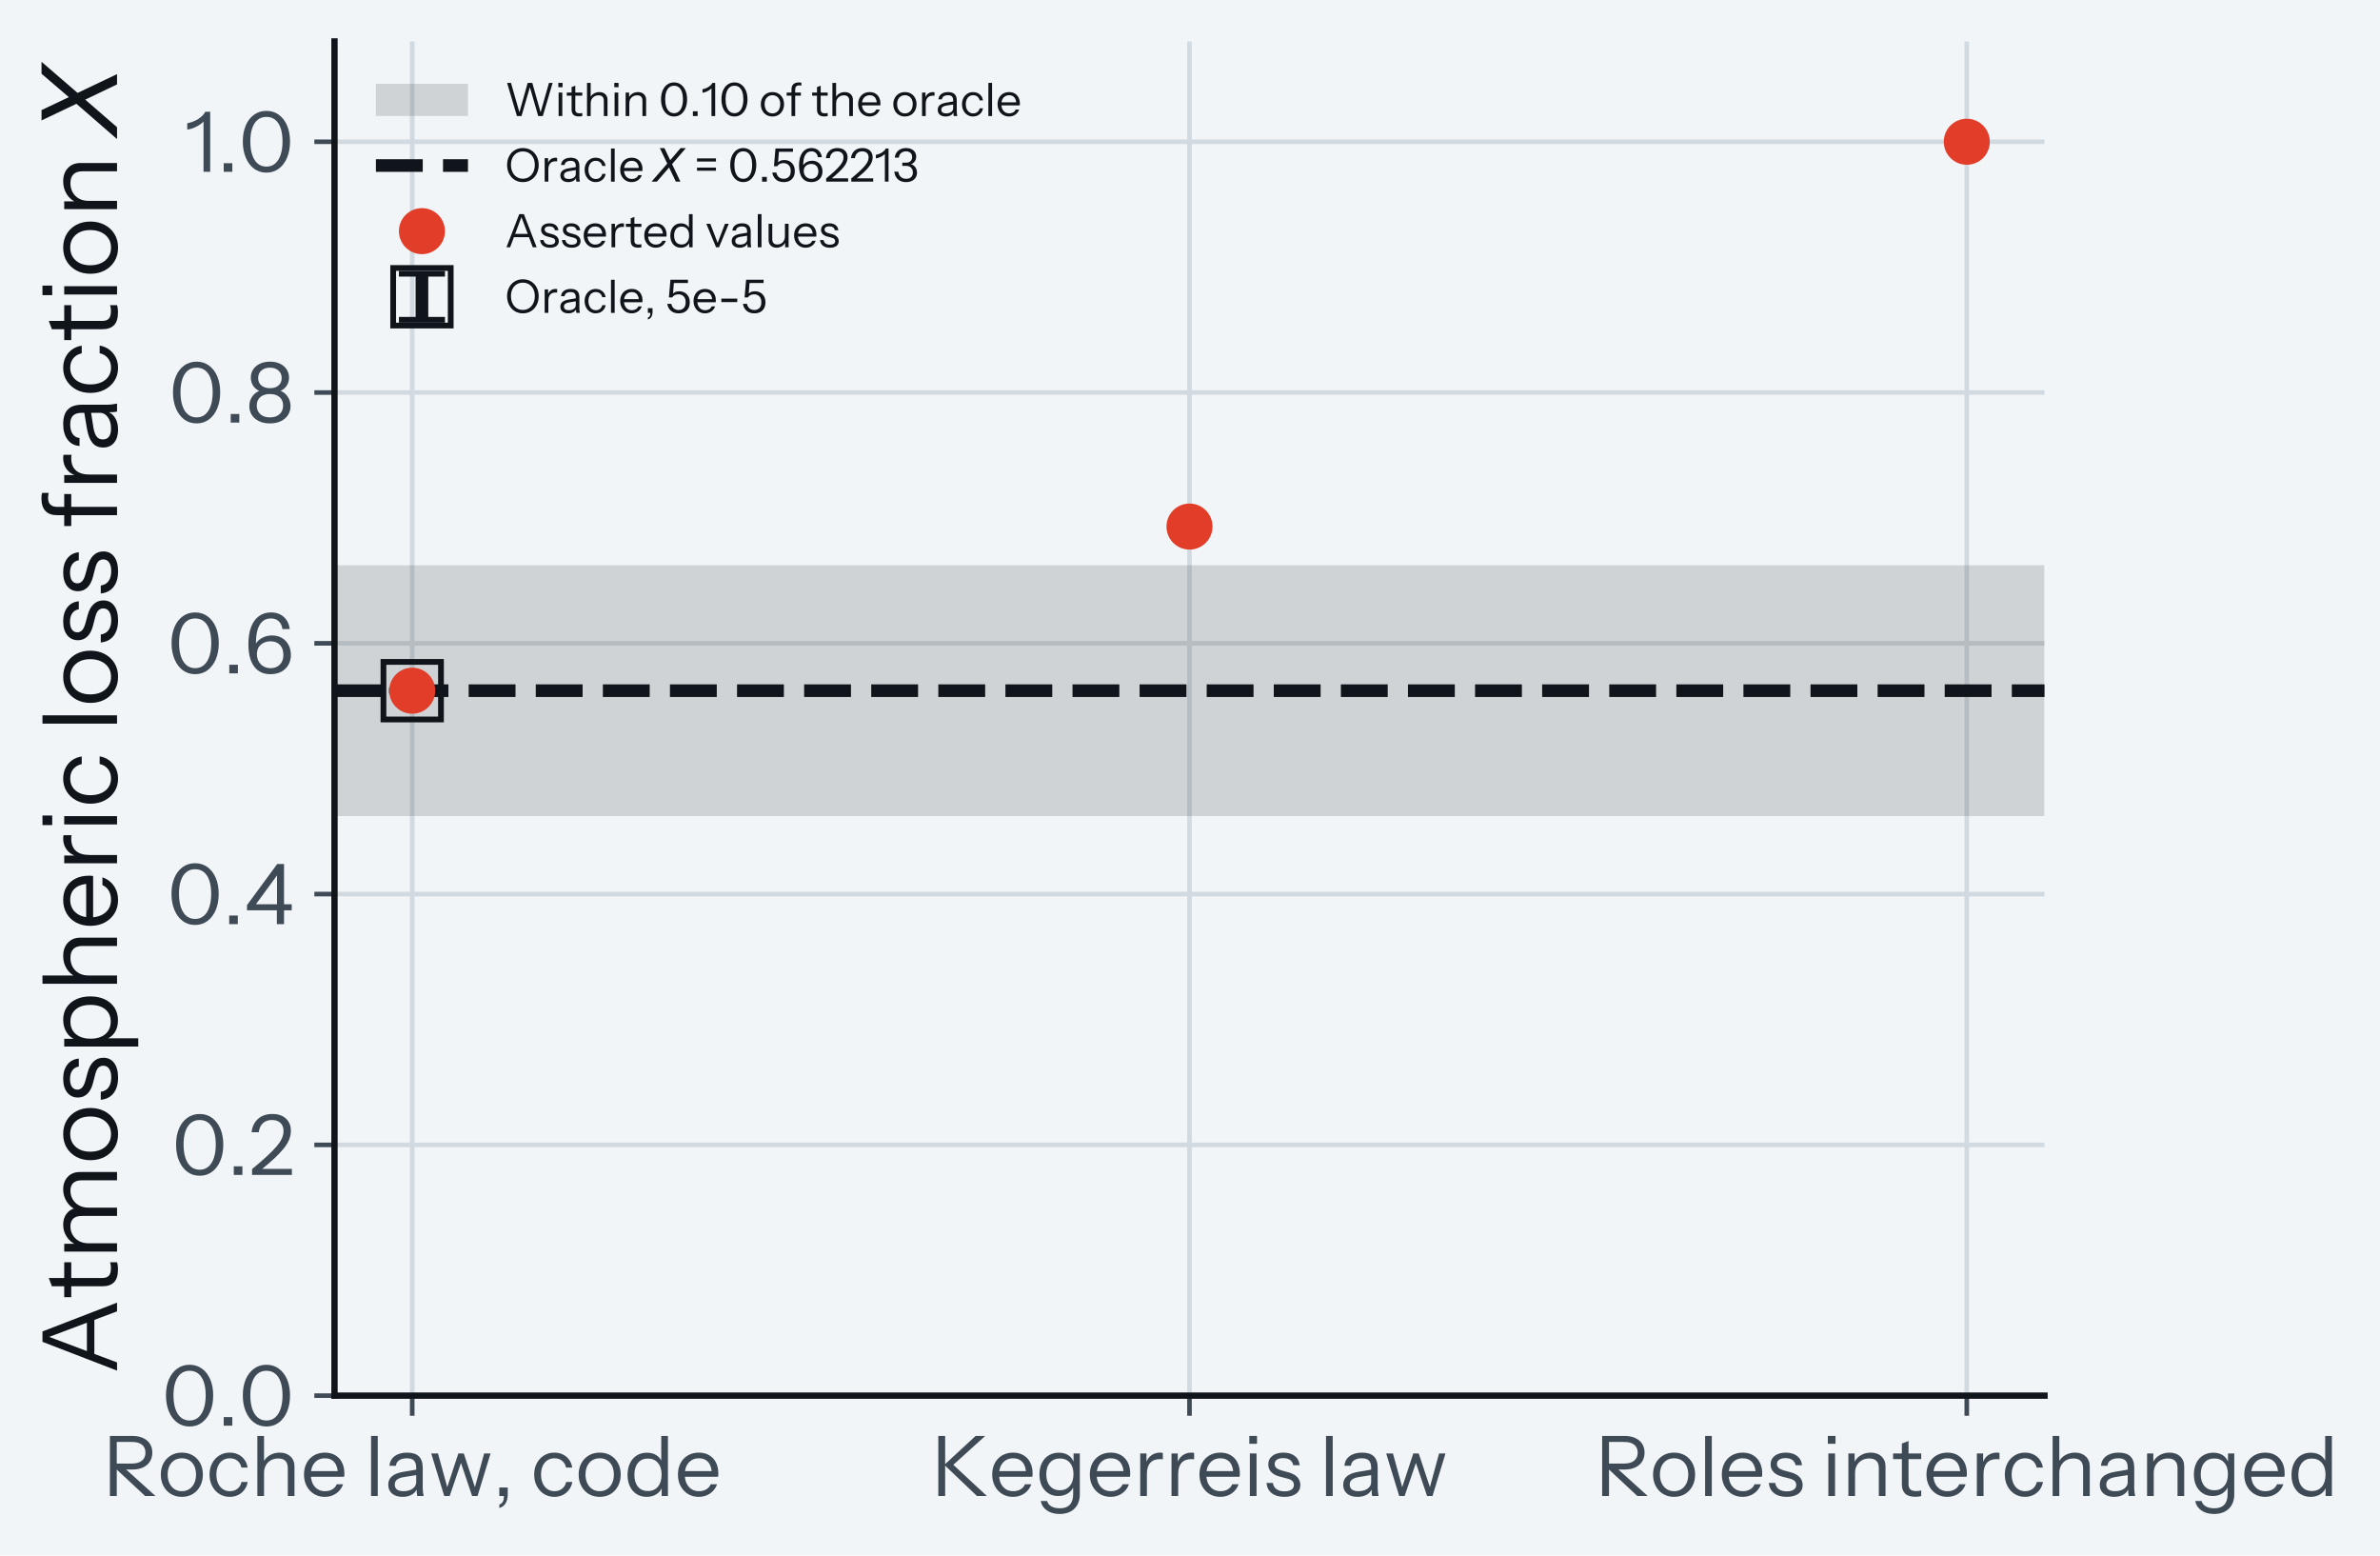
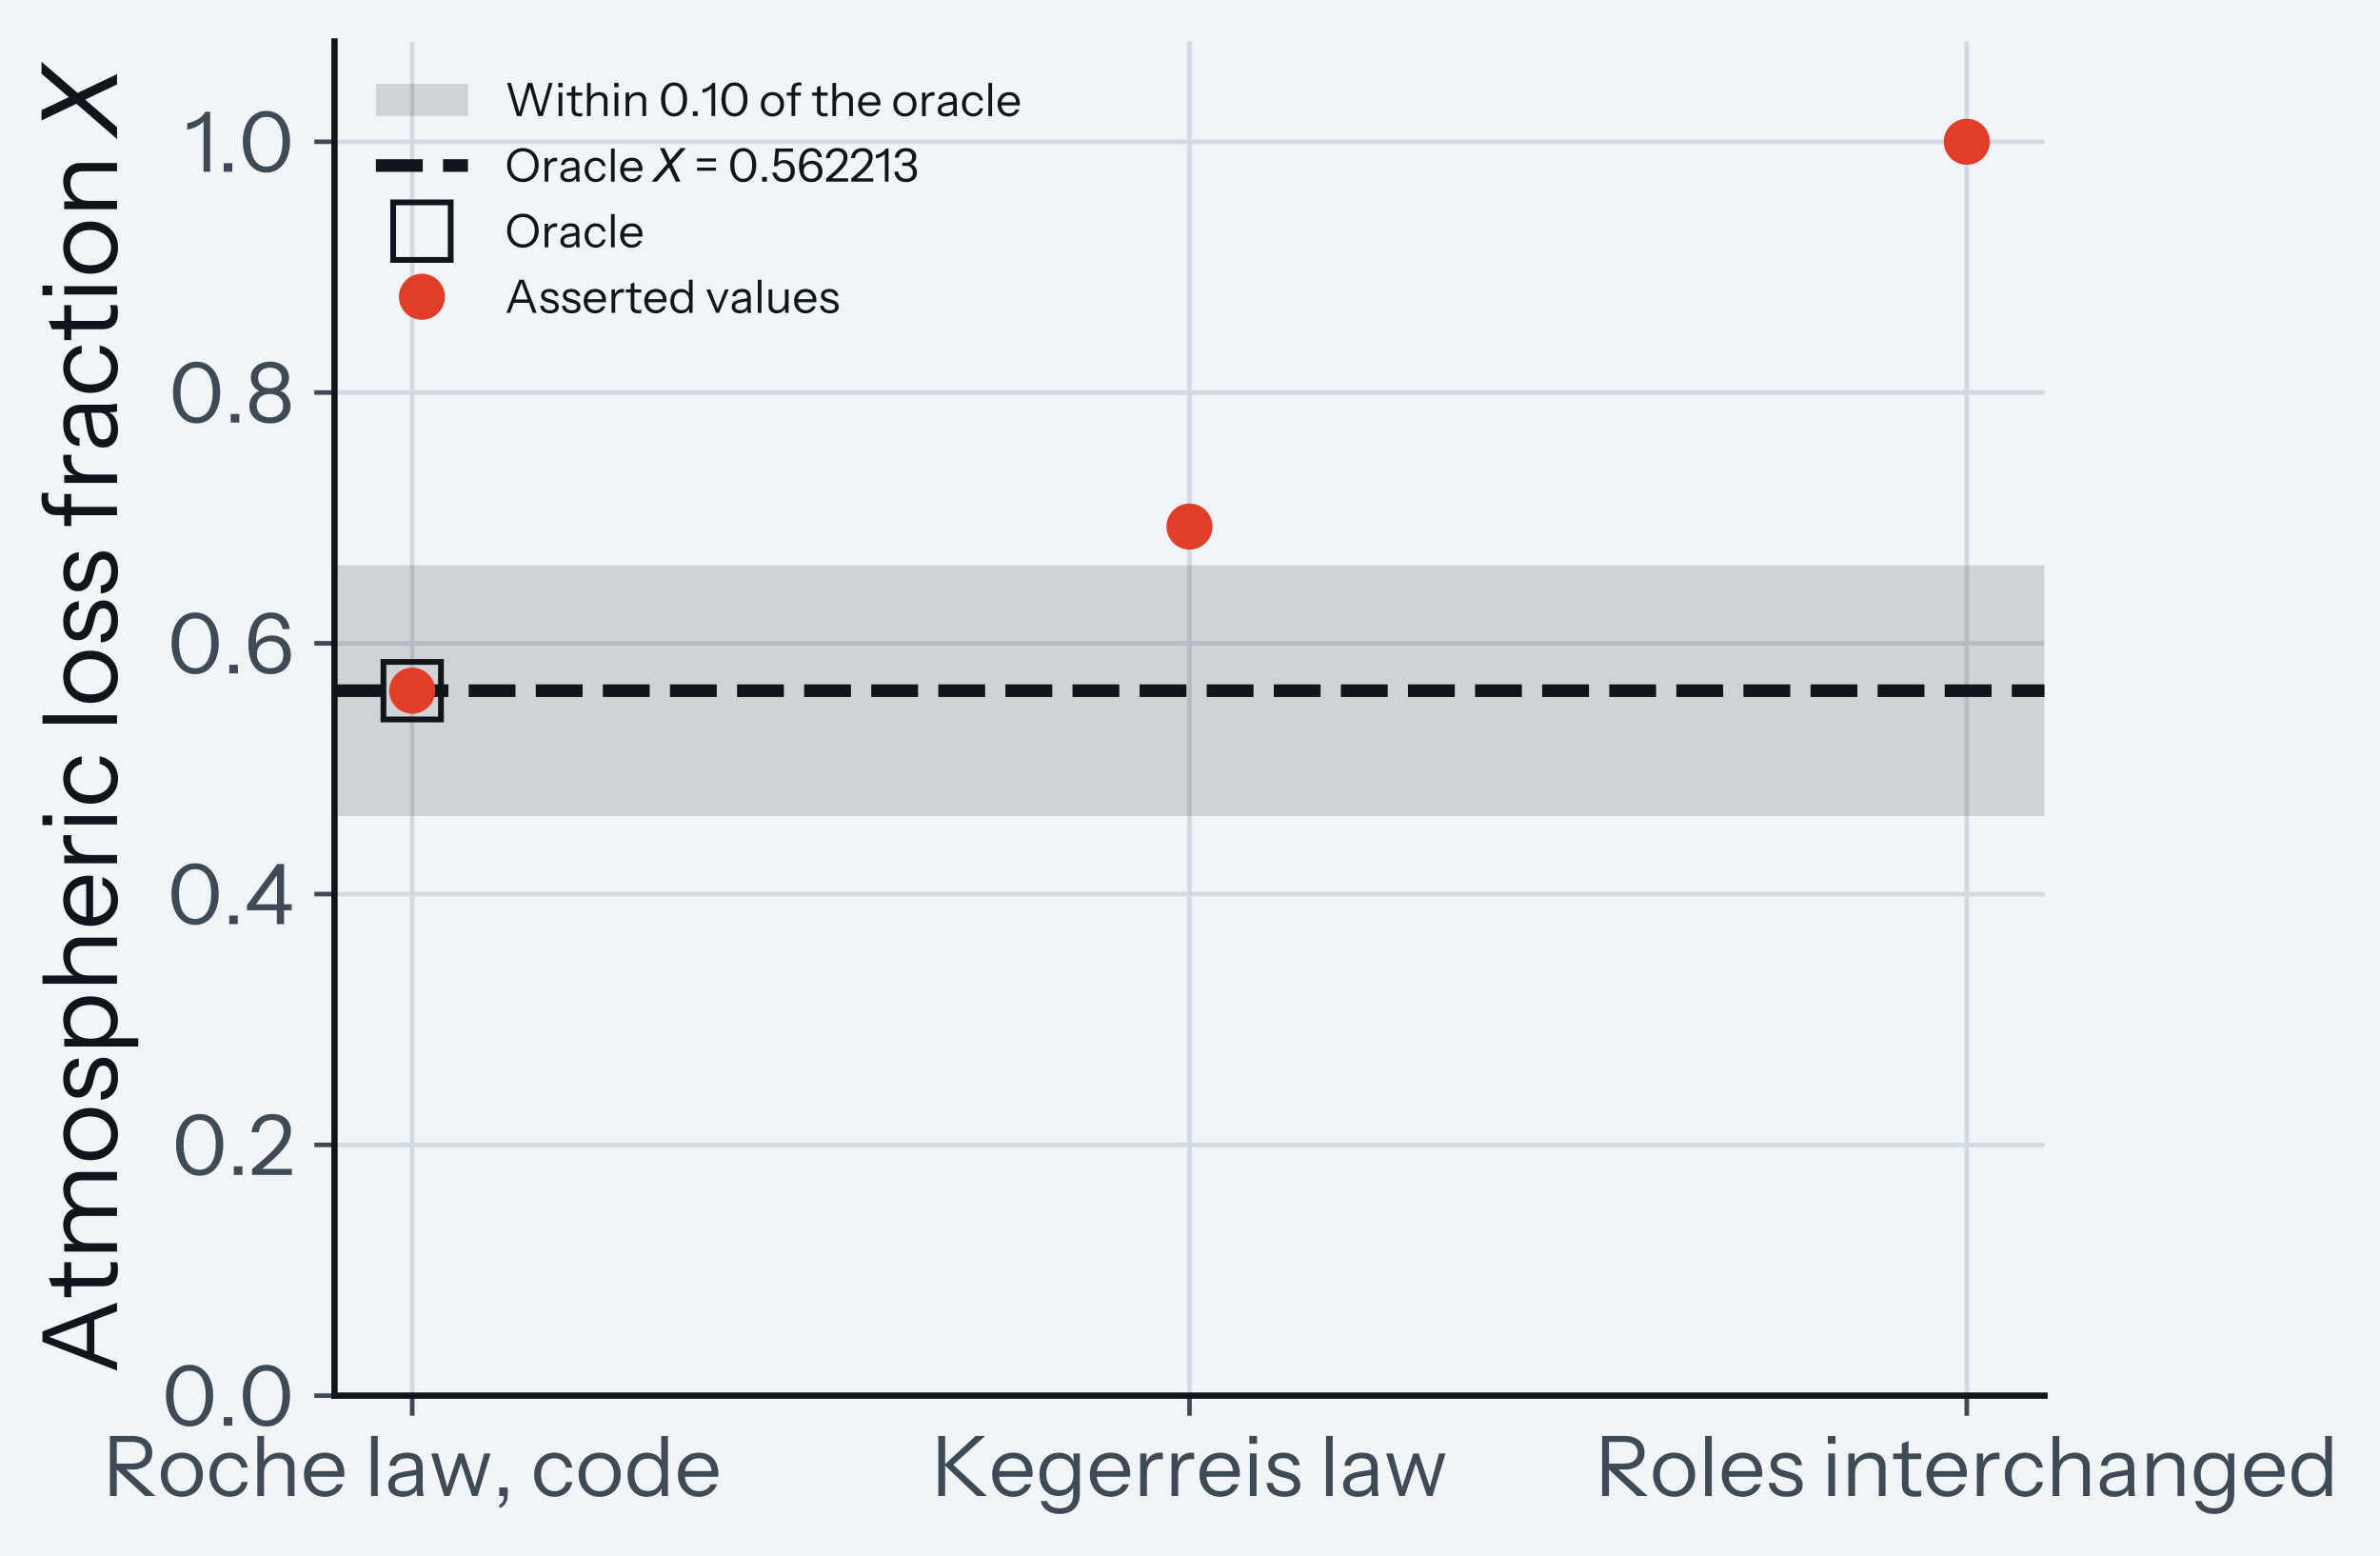
<svg xmlns="http://www.w3.org/2000/svg" xmlns:xlink="http://www.w3.org/1999/xlink" width="413.619pt" height="270.238pt" viewBox="0 0 413.619 270.238" version="1.1">
  <defs>
    <style type="text/css">*{stroke-linejoin: round; stroke-linecap: butt}</style>
  </defs>
  <g id="figure_1">
    <g id="patch_1">
      <path d="M 0 270.238  L 413.619 270.238  L 413.619 0  L 0 0  z " style="fill: #f2f5f7" />
    </g>
    <g id="axes_1">
      <g id="patch_2">
        <path d="M 58.13 242.48  L 355.314 242.48  L 355.314 7.2  L 58.13 7.2  z " style="fill: #f2f5f7" />
      </g>
      <g id="matplotlib.axis_1">
        <g id="xtick_1">
          <g id="line2d_1">
            <path d="M 71.638 242.48  L 71.638 7.2  " clip-path="url(#p74e200c1d0)" style="fill: none; stroke: #d2dae1; stroke-width: 0.8; stroke-linecap: square" />
          </g>
          <g id="line2d_2">
            <defs>
              <path id="m2a301ba8c9" d="M 0 0  L 0 3.5  " style="stroke: #3e4a55; stroke-width: 0.8" />
            </defs>
            <g>
              <use xlink:href="#m2a301ba8c9" x="71.638" y="242.48" style="fill: #3e4a55; stroke: #3e4a55; stroke-width: 0.8" />
            </g>
          </g>
          <g id="text_1">
            <g style="fill: #3e4a55" transform="translate(17.85667 259.92) scale(0.145 -0.145)">
              <defs>
                <path id="InstrumentSans-Regular-52" d="M 550 0  L 550 4608  L 2253 4608  Q 2746 4608 3091 4448  Q 3437 4288 3619 4003  Q 3802 3718 3802 3328  Q 3802 2938 3619 2646  Q 3437 2355 3091 2192  Q 2746 2029 2253 2029  L 934 2029  L 934 2490  L 2234 2490  Q 2746 2490 3011 2714  Q 3277 2938 3277 3328  Q 3277 3712 3014 3929  Q 2752 4147 2234 4147  L 1075 4147  L 1075 0  L 550 0  z M 3251 0  L 800 2285  L 1517 2285  L 4045 0  L 3251 0  z " transform="scale(0.015625)" />
                <path id="InstrumentSans-Regular-6f" d="M 1869 -64  Q 1389 -64 1024 160  Q 659 384 457 771  Q 256 1158 256 1645  Q 256 2138 461 2515  Q 666 2893 1027 3110  Q 1389 3328 1869 3328  Q 2355 3328 2716 3110  Q 3078 2893 3280 2515  Q 3482 2138 3482 1645  Q 3482 1158 3280 771  Q 3078 384 2716 160  Q 2355 -64 1869 -64  z M 1869 371  Q 2202 371 2445 534  Q 2688 698 2822 986  Q 2957 1274 2957 1651  Q 2957 2214 2659 2553  Q 2362 2893 1869 2893  Q 1382 2893 1081 2553  Q 781 2214 781 1651  Q 781 1274 915 986  Q 1050 698 1296 534  Q 1542 371 1869 371  z " transform="scale(0.015625)" />
                <path id="InstrumentSans-Regular-63" d="M 1805 -64  Q 1357 -64 1008 157  Q 659 378 457 765  Q 256 1152 256 1645  Q 256 2138 457 2515  Q 659 2893 1008 3110  Q 1357 3328 1798 3328  Q 2163 3328 2454 3187  Q 2746 3046 2934 2787  Q 3123 2528 3174 2182  L 2701 2182  Q 2637 2496 2406 2694  Q 2176 2893 1811 2893  Q 1498 2893 1267 2739  Q 1037 2586 909 2304  Q 781 2022 781 1645  Q 781 1267 909 979  Q 1037 691 1270 531  Q 1504 371 1818 371  Q 2170 371 2406 566  Q 2643 762 2707 1075  L 3181 1075  Q 3123 736 2928 477  Q 2733 218 2445 77  Q 2157 -64 1805 -64  z " transform="scale(0.015625)" />
                <path id="InstrumentSans-Regular-68" d="M 512 0  L 512 4608  L 1024 4608  L 1024 0  L 512 0  z M 2848 0  L 2848 2138  Q 2848 2509 2662 2694  Q 2477 2880 2112 2880  Q 1792 2880 1545 2739  Q 1299 2598 1161 2348  Q 1024 2099 1024 1766  L 941 2541  Q 1107 2906 1449 3117  Q 1792 3328 2227 3328  Q 2739 3328 3049 3037  Q 3360 2746 3360 2272  L 3360 0  L 2848 0  z " transform="scale(0.015625)" />
                <path id="InstrumentSans-Regular-65" d="M 1850 -64  Q 1382 -64 1024 157  Q 666 378 461 762  Q 256 1146 256 1645  Q 256 2144 457 2525  Q 659 2906 1024 3117  Q 1389 3328 1862 3328  Q 2317 3328 2653 3129  Q 2989 2931 3171 2572  Q 3354 2214 3354 1728  Q 3354 1664 3350 1606  Q 3347 1549 3334 1478  L 640 1478  L 640 1907  L 3021 1907  L 2854 1670  Q 2854 2259 2595 2576  Q 2336 2893 1862 2893  Q 1376 2893 1078 2557  Q 781 2221 781 1651  Q 781 1069 1078 720  Q 1376 371 1875 371  Q 2189 371 2425 508  Q 2662 646 2771 902  L 3258 902  Q 3098 454 2723 195  Q 2349 -64 1850 -64  z " transform="scale(0.015625)" />
                <path id="InstrumentSans-Regular-20" transform="scale(0.015625)" />
                <path id="InstrumentSans-Regular-6c" d="M 512 0  L 512 4608  L 1024 4608  L 1024 0  L 512 0  z " transform="scale(0.015625)" />
                <path id="InstrumentSans-Regular-61" d="M 2515 0  Q 2490 109 2480 249  Q 2470 390 2470 608  L 2438 608  L 2438 2170  Q 2438 2541 2268 2717  Q 2099 2893 1722 2893  Q 1350 2893 1129 2742  Q 909 2592 883 2317  L 390 2317  Q 422 2790 787 3059  Q 1152 3328 1741 3328  Q 2349 3328 2643 3040  Q 2938 2752 2938 2176  L 2938 608  Q 2938 467 2957 316  Q 2976 166 3008 0  L 2515 0  z M 1395 -64  Q 890 -64 592 182  Q 294 429 294 858  Q 294 1286 588 1523  Q 883 1760 1446 1856  L 2586 2048  L 2586 1626  L 1523 1459  Q 1165 1402 979 1267  Q 794 1133 794 877  Q 794 627 963 499  Q 1133 371 1466 371  Q 1894 371 2166 566  Q 2438 762 2438 1075  L 2522 621  Q 2419 294 2121 115  Q 1824 -64 1395 -64  z " transform="scale(0.015625)" />
                <path id="InstrumentSans-Regular-77" d="M 1178 0  L 179 3264  L 698 3264  L 1466 467  L 1338 467  L 2259 3264  L 2675 3264  L 3603 467  L 3475 467  L 4237 3264  L 4730 3264  L 3731 0  L 3315 0  L 2394 2733  L 2528 2733  L 1594 0  L 1178 0  z " transform="scale(0.015625)" />
                <path id="InstrumentSans-Regular-2c" d="M 493 -922  L 493 -659  Q 678 -589 761 -438  Q 845 -288 845 19  L 1043 0  L 493 0  L 493 653  L 1139 653  L 1139 134  Q 1139 -275 985 -544  Q 832 -813 493 -922  z " transform="scale(0.015625)" />
                <path id="InstrumentSans-Regular-64" d="M 2886 0  L 2886 762  L 2950 742  Q 2829 371 2505 153  Q 2182 -64 1734 -64  Q 1293 -64 963 147  Q 634 358 451 736  Q 269 1114 269 1619  Q 269 2131 454 2515  Q 640 2899 973 3110  Q 1306 3322 1754 3322  Q 2214 3322 2528 3098  Q 2842 2874 2957 2464  L 2854 2451  L 2854 4608  L 3366 4608  L 3366 0  L 2886 0  z M 1830 384  Q 2323 384 2601 720  Q 2880 1056 2880 1638  Q 2880 2208 2598 2541  Q 2317 2874 1830 2874  Q 1344 2874 1069 2541  Q 794 2208 794 1619  Q 794 1043 1069 713  Q 1344 384 1830 384  z " transform="scale(0.015625)" />
              </defs>
              <use xlink:href="#InstrumentSans-Regular-52" />
              <use xlink:href="#InstrumentSans-Regular-6f" transform="translate(65.59999 0)" />
              <use xlink:href="#InstrumentSans-Regular-63" transform="translate(124 0)" />
              <use xlink:href="#InstrumentSans-Regular-68" transform="translate(177.3 0)" />
              <use xlink:href="#InstrumentSans-Regular-65" transform="translate(237.2 0)" />
              <use xlink:href="#InstrumentSans-Regular-20" transform="translate(293.6 0)" />
              <use xlink:href="#InstrumentSans-Regular-6c" transform="translate(313.5999 0)" />
              <use xlink:href="#InstrumentSans-Regular-61" transform="translate(337.5999 0)" />
              <use xlink:href="#InstrumentSans-Regular-77" transform="translate(390.8999 0)" />
              <use xlink:href="#InstrumentSans-Regular-2c" transform="translate(467.5999 0)" />
              <use xlink:href="#InstrumentSans-Regular-20" transform="translate(493.0999 0)" />
              <use xlink:href="#InstrumentSans-Regular-63" transform="translate(513.0999 0)" />
              <use xlink:href="#InstrumentSans-Regular-6f" transform="translate(566.3999 0)" />
              <use xlink:href="#InstrumentSans-Regular-64" transform="translate(624.7998 0)" />
              <use xlink:href="#InstrumentSans-Regular-65" transform="translate(685.3998 0)" />
            </g>
          </g>
        </g>
        <g id="xtick_2">
          <g id="line2d_3">
            <path d="M 206.722 242.48  L 206.722 7.2  " clip-path="url(#p74e200c1d0)" style="fill: none; stroke: #d2dae1; stroke-width: 0.8; stroke-linecap: square" />
          </g>
          <g id="line2d_4">
            <g>
              <use xlink:href="#m2a301ba8c9" x="206.722" y="242.48" style="fill: #3e4a55; stroke: #3e4a55; stroke-width: 0.8" />
            </g>
          </g>
          <g id="text_2">
            <g style="fill: #3e4a55" transform="translate(161.8218 259.92) scale(0.145 -0.145)">
              <defs>
                <path id="InstrumentSans-Regular-4b" d="M 550 0  L 550 4608  L 1075 4608  L 1075 0  L 550 0  z M 1018 2394  L 3411 4608  L 4147 4608  L 1702 2394  L 1018 2394  z M 3514 0  L 1005 2394  L 1702 2394  L 4275 0  L 3514 0  z " transform="scale(0.015625)" />
                <path id="InstrumentSans-Regular-67" d="M 1811 -1376  Q 1229 -1376 841 -1104  Q 454 -832 371 -384  L 858 -384  Q 928 -640 1174 -790  Q 1421 -941 1843 -941  Q 2342 -941 2598 -669  Q 2854 -397 2854 128  L 2854 826  L 2918 813  Q 2810 442 2483 221  Q 2157 0 1709 0  Q 1280 0 953 208  Q 627 416 448 787  Q 269 1158 269 1651  Q 269 2150 454 2528  Q 640 2906 976 3114  Q 1312 3322 1760 3322  Q 2221 3322 2531 3098  Q 2842 2874 2944 2458  L 2886 2451  L 2886 3264  L 3366 3264  L 3366 128  Q 3366 -570 2950 -973  Q 2534 -1376 1811 -1376  z M 1837 442  Q 2317 442 2598 774  Q 2880 1107 2880 1677  Q 2880 2234 2598 2557  Q 2317 2880 1837 2880  Q 1350 2880 1072 2553  Q 794 2227 794 1658  Q 794 1101 1075 771  Q 1357 442 1837 442  z " transform="scale(0.015625)" />
                <path id="InstrumentSans-Regular-72" d="M 512 0  L 512 3264  L 992 3264  L 992 2432  L 1024 2432  L 1024 0  L 512 0  z M 1024 1702  L 941 2477  Q 1056 2893 1350 3110  Q 1645 3328 2029 3328  Q 2189 3328 2246 3302  L 2246 2810  Q 2214 2822 2156 2825  Q 2099 2829 2016 2829  Q 1530 2829 1277 2537  Q 1024 2246 1024 1702  z " transform="scale(0.015625)" />
                <path id="InstrumentSans-Regular-69" d="M 512 0  L 512 3264  L 1024 3264  L 1024 0  L 512 0  z M 472 4006  L 472 4608  L 1061 4608  L 1061 4006  L 472 4006  z " transform="scale(0.015625)" />
                <path id="InstrumentSans-Regular-73" d="M 1619 -64  Q 1018 -64 659 214  Q 301 493 250 1005  L 742 1005  Q 787 691 1017 524  Q 1248 358 1632 358  Q 1971 358 2163 486  Q 2355 614 2355 851  Q 2355 1018 2246 1142  Q 2138 1267 1811 1350  L 1286 1485  Q 838 1600 614 1840  Q 390 2080 390 2413  Q 390 2835 704 3081  Q 1018 3328 1555 3328  Q 2086 3328 2419 3072  Q 2752 2816 2797 2362  L 2304 2362  Q 2259 2624 2060 2765  Q 1862 2906 1536 2906  Q 1222 2906 1049 2787  Q 877 2669 877 2451  Q 877 2285 1001 2163  Q 1126 2042 1421 1958  L 1933 1818  Q 2387 1696 2617 1446  Q 2848 1197 2848 845  Q 2848 416 2521 176  Q 2195 -64 1619 -64  z " transform="scale(0.015625)" />
              </defs>
              <use xlink:href="#InstrumentSans-Regular-4b" />
              <use xlink:href="#InstrumentSans-Regular-65" transform="translate(69.19998 0)" />
              <use xlink:href="#InstrumentSans-Regular-67" transform="translate(125.6 0)" />
              <use xlink:href="#InstrumentSans-Regular-65" transform="translate(186.2 0)" />
              <use xlink:href="#InstrumentSans-Regular-72" transform="translate(242.6 0)" />
              <use xlink:href="#InstrumentSans-Regular-72" transform="translate(280.0999 0)" />
              <use xlink:href="#InstrumentSans-Regular-65" transform="translate(317.5999 0)" />
              <use xlink:href="#InstrumentSans-Regular-69" transform="translate(373.9999 0)" />
              <use xlink:href="#InstrumentSans-Regular-73" transform="translate(397.9999 0)" />
              <use xlink:href="#InstrumentSans-Regular-20" transform="translate(445.2999 0)" />
              <use xlink:href="#InstrumentSans-Regular-6c" transform="translate(465.2999 0)" />
              <use xlink:href="#InstrumentSans-Regular-61" transform="translate(489.2999 0)" />
              <use xlink:href="#InstrumentSans-Regular-77" transform="translate(542.5999 0)" />
            </g>
          </g>
        </g>
        <g id="xtick_3">
          <g id="line2d_5">
            <path d="M 341.806 242.48  L 341.806 7.2  " clip-path="url(#p74e200c1d0)" style="fill: none; stroke: #d2dae1; stroke-width: 0.8; stroke-linecap: square" />
          </g>
          <g id="line2d_6">
            <g>
              <use xlink:href="#m2a301ba8c9" x="341.806" y="242.48" style="fill: #3e4a55; stroke: #3e4a55; stroke-width: 0.8" />
            </g>
          </g>
          <g id="text_3">
            <g style="fill: #3e4a55" transform="translate(277.1925 259.92) scale(0.145 -0.145)">
              <defs>
                <path id="InstrumentSans-Regular-6e" d="M 512 0  L 512 3264  L 992 3264  L 992 2496  L 1024 2496  L 1024 0  L 512 0  z M 2848 0  L 2848 2138  Q 2848 2509 2662 2694  Q 2477 2880 2112 2880  Q 1792 2880 1545 2739  Q 1299 2598 1161 2348  Q 1024 2099 1024 1766  L 941 2541  Q 1107 2906 1449 3117  Q 1792 3328 2227 3328  Q 2739 3328 3049 3037  Q 3360 2746 3360 2272  L 3360 0  L 2848 0  z " transform="scale(0.015625)" />
                <path id="InstrumentSans-Regular-74" d="M 1818 -58  Q 1274 -58 1027 188  Q 781 435 781 902  L 781 4026  L 1293 4218  L 1293 909  Q 1293 634 1433 506  Q 1574 378 1894 378  Q 2022 378 2115 394  Q 2208 410 2266 435  L 2266 0  Q 2202 -26 2083 -42  Q 1965 -58 1818 -58  z M 109 2829  L 109 3264  L 2266 3264  L 2266 2829  L 109 2829  z " transform="scale(0.015625)" />
              </defs>
              <use xlink:href="#InstrumentSans-Regular-52" />
              <use xlink:href="#InstrumentSans-Regular-6f" transform="translate(65.59999 0)" />
              <use xlink:href="#InstrumentSans-Regular-6c" transform="translate(124 0)" />
              <use xlink:href="#InstrumentSans-Regular-65" transform="translate(148 0)" />
              <use xlink:href="#InstrumentSans-Regular-73" transform="translate(204.4 0)" />
              <use xlink:href="#InstrumentSans-Regular-20" transform="translate(251.7 0)" />
              <use xlink:href="#InstrumentSans-Regular-69" transform="translate(271.6999 0)" />
              <use xlink:href="#InstrumentSans-Regular-6e" transform="translate(295.6999 0)" />
              <use xlink:href="#InstrumentSans-Regular-74" transform="translate(355.5999 0)" />
              <use xlink:href="#InstrumentSans-Regular-65" transform="translate(393.2999 0)" />
              <use xlink:href="#InstrumentSans-Regular-72" transform="translate(449.6999 0)" />
              <use xlink:href="#InstrumentSans-Regular-63" transform="translate(487.1999 0)" />
              <use xlink:href="#InstrumentSans-Regular-68" transform="translate(540.4999 0)" />
              <use xlink:href="#InstrumentSans-Regular-61" transform="translate(600.3999 0)" />
              <use xlink:href="#InstrumentSans-Regular-6e" transform="translate(653.6999 0)" />
              <use xlink:href="#InstrumentSans-Regular-67" transform="translate(713.5999 0)" />
              <use xlink:href="#InstrumentSans-Regular-65" transform="translate(774.1998 0)" />
              <use xlink:href="#InstrumentSans-Regular-64" transform="translate(830.5998 0)" />
            </g>
          </g>
        </g>
      </g>
      <g id="matplotlib.axis_2">
        <g id="ytick_1">
          <g id="line2d_7">
            <path d="M 58.13 242.48  L 355.314 242.48  " clip-path="url(#p74e200c1d0)" style="fill: none; stroke: #d2dae1; stroke-width: 0.8; stroke-linecap: square" />
          </g>
          <g id="line2d_8">
            <defs>
              <path id="me776a80f98" d="M 0 0  L -3.5 0  " style="stroke: #3e4a55; stroke-width: 0.8" />
            </defs>
            <g>
              <use xlink:href="#me776a80f98" x="58.13" y="242.48" style="fill: #3e4a55; stroke: #3e4a55; stroke-width: 0.8" />
            </g>
          </g>
          <g id="text_4">
            <g style="fill: #3e4a55" transform="translate(28.12 247.7) scale(0.145 -0.145)">
              <defs>
                <path id="InstrumentSans-Regular-30" d="M 2131 -64  Q 1587 -64 1180 240  Q 774 544 547 1085  Q 320 1626 320 2323  Q 320 3021 544 3549  Q 768 4077 1177 4374  Q 1587 4672 2131 4672  Q 2675 4672 3081 4374  Q 3488 4077 3715 3549  Q 3942 3021 3942 2323  Q 3942 1619 3715 1081  Q 3488 544 3081 240  Q 2675 -64 2131 -64  z M 2131 397  Q 2522 397 2797 630  Q 3072 864 3219 1296  Q 3366 1728 3366 2330  Q 3366 2925 3222 3347  Q 3078 3770 2803 3990  Q 2528 4211 2131 4211  Q 1734 4211 1459 3987  Q 1184 3763 1040 3344  Q 896 2925 896 2330  Q 896 1728 1043 1293  Q 1190 858 1465 627  Q 1741 397 2131 397  z " transform="scale(0.015625)" />
                <path id="InstrumentSans-Regular-2e" d="M 486 0  L 486 659  L 1146 659  L 1146 0  L 486 0  z " transform="scale(0.015625)" />
              </defs>
              <use xlink:href="#InstrumentSans-Regular-30" />
              <use xlink:href="#InstrumentSans-Regular-2e" transform="translate(66.59999 0)" />
              <use xlink:href="#InstrumentSans-Regular-30" transform="translate(92.09998 0)" />
            </g>
          </g>
        </g>
        <g id="ytick_2">
          <g id="line2d_9">
            <path d="M 58.13 198.91  L 355.314 198.91  " clip-path="url(#p74e200c1d0)" style="fill: none; stroke: #d2dae1; stroke-width: 0.8; stroke-linecap: square" />
          </g>
          <g id="line2d_10">
            <g>
              <use xlink:href="#me776a80f98" x="58.13" y="198.91" style="fill: #3e4a55; stroke: #3e4a55; stroke-width: 0.8" />
            </g>
          </g>
          <g id="text_5">
            <g style="fill: #3e4a55" transform="translate(29.87359 204.1296) scale(0.145 -0.145)">
              <defs>
                <path id="InstrumentSans-Regular-32" d="M 256 0  L 256 448  Q 947 1018 1411 1446  Q 1875 1875 2153 2208  Q 2432 2541 2550 2819  Q 2669 3098 2669 3366  Q 2669 3763 2432 3987  Q 2195 4211 1779 4211  Q 1350 4211 1088 3968  Q 826 3725 768 3270  L 218 3270  Q 282 3898 701 4285  Q 1120 4672 1818 4672  Q 2464 4672 2848 4326  Q 3232 3981 3232 3379  Q 3232 3053 3107 2726  Q 2982 2400 2697 2041  Q 2413 1683 1949 1251  Q 1485 819 800 275  L 678 461  L 3309 461  L 3309 0  L 256 0  z " transform="scale(0.015625)" />
              </defs>
              <use xlink:href="#InstrumentSans-Regular-30" />
              <use xlink:href="#InstrumentSans-Regular-2e" transform="translate(66.59999 0)" />
              <use xlink:href="#InstrumentSans-Regular-32" transform="translate(92.09998 0)" />
            </g>
          </g>
        </g>
        <g id="ytick_3">
          <g id="line2d_11">
            <path d="M 58.13 155.339  L 355.314 155.339  " clip-path="url(#p74e200c1d0)" style="fill: none; stroke: #d2dae1; stroke-width: 0.8; stroke-linecap: square" />
          </g>
          <g id="line2d_12">
            <g>
              <use xlink:href="#me776a80f98" x="58.13" y="155.339" style="fill: #3e4a55; stroke: #3e4a55; stroke-width: 0.8" />
            </g>
          </g>
          <g id="text_6">
            <g style="fill: #3e4a55" transform="translate(29.07609 160.5593) scale(0.145 -0.145)">
              <defs>
                <path id="InstrumentSans-Regular-34" d="M 2509 0  L 2509 1216  L 2522 1344  L 2522 3974  L 2694 3974  L 749 1312  L 576 1523  L 3648 1523  L 3648 1062  L 218 1062  L 218 1459  L 2534 4608  L 3059 4608  L 3059 0  L 2509 0  z " transform="scale(0.015625)" />
              </defs>
              <use xlink:href="#InstrumentSans-Regular-30" />
              <use xlink:href="#InstrumentSans-Regular-2e" transform="translate(66.59999 0)" />
              <use xlink:href="#InstrumentSans-Regular-34" transform="translate(92.09998 0)" />
            </g>
          </g>
        </g>
        <g id="ytick_4">
          <g id="line2d_13">
            <path d="M 58.13 111.769  L 355.314 111.769  " clip-path="url(#p74e200c1d0)" style="fill: none; stroke: #d2dae1; stroke-width: 0.8; stroke-linecap: square" />
          </g>
          <g id="line2d_14">
            <g>
              <use xlink:href="#me776a80f98" x="58.13" y="111.769" style="fill: #3e4a55; stroke: #3e4a55; stroke-width: 0.8" />
            </g>
          </g>
          <g id="text_7">
            <g style="fill: #3e4a55" transform="translate(29.08969 116.9889) scale(0.145 -0.145)">
              <defs>
                <path id="InstrumentSans-Regular-36" d="M 2010 -64  Q 1197 -64 758 528  Q 320 1120 320 2240  Q 320 3014 528 3558  Q 736 4102 1126 4387  Q 1517 4672 2054 4672  Q 2643 4672 3027 4333  Q 3411 3994 3494 3398  L 2931 3398  Q 2874 3795 2640 4003  Q 2406 4211 2048 4211  Q 1478 4211 1187 3724  Q 896 3238 896 2266  L 896 1850  L 749 1907  Q 806 2208 1004 2432  Q 1203 2656 1497 2781  Q 1792 2906 2131 2906  Q 2566 2906 2889 2717  Q 3213 2528 3395 2192  Q 3578 1856 3578 1408  Q 3578 966 3379 633  Q 3181 301 2829 118  Q 2477 -64 2010 -64  z M 2029 397  Q 2464 397 2733 672  Q 3002 947 3002 1414  Q 3002 1901 2742 2179  Q 2483 2458 2016 2458  Q 1568 2458 1270 2195  Q 973 1933 973 1472  Q 973 1152 1110 909  Q 1248 666 1488 531  Q 1728 397 2029 397  z " transform="scale(0.015625)" />
              </defs>
              <use xlink:href="#InstrumentSans-Regular-30" />
              <use xlink:href="#InstrumentSans-Regular-2e" transform="translate(66.59999 0)" />
              <use xlink:href="#InstrumentSans-Regular-36" transform="translate(92.09998 0)" />
            </g>
          </g>
        </g>
        <g id="ytick_5">
          <g id="line2d_15">
            <path d="M 58.13 68.199  L 355.314 68.199  " clip-path="url(#p74e200c1d0)" style="fill: none; stroke: #d2dae1; stroke-width: 0.8; stroke-linecap: square" />
          </g>
          <g id="line2d_16">
            <g>
              <use xlink:href="#me776a80f98" x="58.13" y="68.199" style="fill: #3e4a55; stroke: #3e4a55; stroke-width: 0.8" />
            </g>
          </g>
          <g id="text_8">
            <g style="fill: #3e4a55" transform="translate(29.33664 73.41852) scale(0.145 -0.145)">
              <defs>
                <path id="InstrumentSans-Regular-38" d="M 1862 -64  Q 1376 -64 1021 109  Q 666 282 474 582  Q 282 883 282 1254  Q 282 1600 435 1881  Q 589 2163 848 2329  Q 1107 2496 1421 2496  L 1434 2362  Q 1139 2362 902 2506  Q 666 2650 531 2899  Q 397 3149 397 3450  Q 397 3808 582 4083  Q 768 4358 1101 4515  Q 1434 4672 1869 4672  Q 2304 4672 2630 4515  Q 2957 4358 3142 4083  Q 3328 3808 3328 3456  Q 3328 3149 3193 2902  Q 3059 2656 2822 2509  Q 2586 2362 2285 2362  L 2304 2496  Q 2624 2496 2880 2329  Q 3136 2163 3289 1881  Q 3443 1600 3443 1254  Q 3443 883 3251 582  Q 3059 282 2704 109  Q 2349 -64 1862 -64  z M 1862 397  Q 2330 397 2602 646  Q 2874 896 2874 1306  Q 2874 1715 2605 1952  Q 2336 2189 1862 2189  Q 1389 2189 1120 1952  Q 851 1715 851 1306  Q 851 896 1123 646  Q 1395 397 1862 397  z M 1862 2637  Q 2285 2637 2525 2848  Q 2765 3059 2765 3411  Q 2765 3776 2515 3993  Q 2266 4211 1862 4211  Q 1453 4211 1206 3993  Q 960 3776 960 3411  Q 960 3059 1203 2848  Q 1446 2637 1862 2637  z " transform="scale(0.015625)" />
              </defs>
              <use xlink:href="#InstrumentSans-Regular-30" />
              <use xlink:href="#InstrumentSans-Regular-2e" transform="translate(66.59999 0)" />
              <use xlink:href="#InstrumentSans-Regular-38" transform="translate(92.09998 0)" />
            </g>
          </g>
        </g>
        <g id="ytick_6">
          <g id="line2d_17">
            <path d="M 58.13 24.628  L 355.314 24.628  " clip-path="url(#p74e200c1d0)" style="fill: none; stroke: #d2dae1; stroke-width: 0.8; stroke-linecap: square" />
          </g>
          <g id="line2d_18">
            <g>
              <use xlink:href="#me776a80f98" x="58.13" y="24.628" style="fill: #3e4a55; stroke: #3e4a55; stroke-width: 0.8" />
            </g>
          </g>
          <g id="text_9">
            <g style="fill: #3e4a55" transform="translate(32.1075 29.84815) scale(0.145 -0.145)">
              <defs>
                <path id="InstrumentSans-Regular-31" d="M 1440 0  L 1440 4083  L 1574 4051  Q 1498 3878 1280 3705  Q 1062 3533 777 3405  Q 493 3277 192 3232  L 192 3725  Q 493 3776 768 3904  Q 1043 4032 1257 4214  Q 1472 4397 1574 4608  L 1952 4608  L 1952 0  L 1440 0  z " transform="scale(0.015625)" />
              </defs>
              <use xlink:href="#InstrumentSans-Regular-31" />
              <use xlink:href="#InstrumentSans-Regular-2e" transform="translate(39.09999 0)" />
              <use xlink:href="#InstrumentSans-Regular-30" transform="translate(64.59998 0)" />
            </g>
          </g>
        </g>
        <g id="text_10">
          <g style="fill: #10151b" transform="translate(20.34 238.78) rotate(-90) scale(0.18 -0.18)">
            <defs>
              <path id="InstrumentSans-Regular-41" d="M 230 0  L 2010 4608  L 2470 4608  L 736 0  L 230 0  z M 3891 0  L 2157 4608  L 2650 4608  L 4429 0  L 3891 0  z M 1114 1862  L 3520 1862  L 3520 1402  L 1114 1402  L 1114 1862  z " transform="scale(0.015625)" />
              <path id="InstrumentSans-Regular-6d" d="M 512 0  L 512 3264  L 992 3264  L 992 2496  L 1024 2496  L 1024 0  L 512 0  z M 2714 0  L 2714 2163  Q 2714 2534 2547 2707  Q 2381 2880 2067 2880  Q 1773 2880 1536 2739  Q 1299 2598 1161 2348  Q 1024 2099 1024 1766  L 941 2541  Q 1107 2906 1440 3117  Q 1773 3328 2163 3328  Q 2637 3328 2931 3049  Q 3226 2771 3226 2298  L 3226 0  L 2714 0  z M 4915 0  L 4915 2163  Q 4915 2534 4748 2707  Q 4582 2880 4269 2880  Q 3974 2880 3737 2739  Q 3501 2598 3363 2348  Q 3226 2099 3226 1766  L 3098 2541  Q 3264 2906 3609 3117  Q 3955 3328 4352 3328  Q 4826 3328 5126 3049  Q 5427 2771 5427 2298  L 5427 0  L 4915 0  z " transform="scale(0.015625)" />
              <path id="InstrumentSans-Regular-70" d="M 2125 -58  Q 1664 -58 1350 166  Q 1037 390 922 800  L 1024 813  L 1024 -1312  L 512 -1312  L 512 3264  L 992 3264  L 992 2502  L 922 2522  Q 1043 2899 1382 3113  Q 1722 3328 2170 3328  Q 2605 3328 2928 3117  Q 3251 2906 3430 2528  Q 3610 2150 3610 1645  Q 3610 1133 3424 749  Q 3238 365 2905 153  Q 2573 -58 2125 -58  z M 2048 390  Q 2534 390 2809 726  Q 3085 1062 3085 1645  Q 3085 2221 2809 2550  Q 2534 2880 2048 2880  Q 1562 2880 1280 2544  Q 998 2208 998 1626  Q 998 1056 1280 723  Q 1562 390 2048 390  z " transform="scale(0.015625)" />
              <path id="InstrumentSans-Regular-66" d="M 781 0  L 781 3725  Q 781 4173 1040 4422  Q 1299 4672 1830 4672  Q 1958 4672 2032 4659  Q 2106 4646 2157 4627  L 2157 4224  Q 2112 4237 2032 4249  Q 1952 4262 1862 4262  Q 1568 4262 1430 4115  Q 1293 3968 1293 3699  L 1293 0  L 781 0  z M 109 2829  L 109 3264  L 2086 3264  L 2086 2829  L 109 2829  z " transform="scale(0.015625)" />
              <path id="DejaVuSans-Oblique-58" d="M 878 4666  L 1516 4666  L 2316 2981  L 3763 4666  L 4500 4666  L 2578 2438  L 3738 0  L 3103 0  L 2163 1966  L 459 0  L -275 0  L 1906 2509  L 878 4666  z " transform="scale(0.015625)" />
            </defs>
            <use xlink:href="#InstrumentSans-Regular-41" />
            <use xlink:href="#InstrumentSans-Regular-74" transform="translate(72.79999 0)" />
            <use xlink:href="#InstrumentSans-Regular-6d" transform="translate(110.5 0)" />
            <use xlink:href="#InstrumentSans-Regular-6f" transform="translate(202.7 0)" />
            <use xlink:href="#InstrumentSans-Regular-73" transform="translate(261.1 0)" />
            <use xlink:href="#InstrumentSans-Regular-70" transform="translate(308.3999 0)" />
            <use xlink:href="#InstrumentSans-Regular-68" transform="translate(368.9999 0)" />
            <use xlink:href="#InstrumentSans-Regular-65" transform="translate(428.8999 0)" />
            <use xlink:href="#InstrumentSans-Regular-72" transform="translate(485.2999 0)" />
            <use xlink:href="#InstrumentSans-Regular-69" transform="translate(522.7999 0)" />
            <use xlink:href="#InstrumentSans-Regular-63" transform="translate(546.7999 0)" />
            <use xlink:href="#InstrumentSans-Regular-20" transform="translate(600.0999 0)" />
            <use xlink:href="#InstrumentSans-Regular-6c" transform="translate(620.0999 0)" />
            <use xlink:href="#InstrumentSans-Regular-6f" transform="translate(644.0999 0)" />
            <use xlink:href="#InstrumentSans-Regular-73" transform="translate(702.4998 0)" />
            <use xlink:href="#InstrumentSans-Regular-73" transform="translate(749.7998 0)" />
            <use xlink:href="#InstrumentSans-Regular-20" transform="translate(797.0998 0)" />
            <use xlink:href="#InstrumentSans-Regular-66" transform="translate(817.0998 0)" />
            <use xlink:href="#InstrumentSans-Regular-72" transform="translate(852.4998 0)" />
            <use xlink:href="#InstrumentSans-Regular-61" transform="translate(889.9998 0)" />
            <use xlink:href="#InstrumentSans-Regular-63" transform="translate(943.2998 0)" />
            <use xlink:href="#InstrumentSans-Regular-74" transform="translate(996.5998 0)" />
            <use xlink:href="#InstrumentSans-Regular-69" transform="translate(1034.3 0)" />
            <use xlink:href="#InstrumentSans-Regular-6f" transform="translate(1058.3 0)" />
            <use xlink:href="#InstrumentSans-Regular-6e" transform="translate(1116.7 0)" />
            <use xlink:href="#InstrumentSans-Regular-20" transform="translate(1176.6 0)" />
            <use xlink:href="#DejaVuSans-Oblique-58" transform="translate(1196.6 0)" />
          </g>
        </g>
      </g>
      <g id="patch_3">
        <path d="M 58.13 141.786  L 355.314 141.786  L 355.314 98.216  L 58.13 98.216  z " clip-path="url(#p74e200c1d0)" style="fill: #10151b; opacity: 0.15" />
      </g>
      <g id="line2d_19">
        <path d="M 58.13 120.001  L 355.314 120.001  " clip-path="url(#p74e200c1d0)" style="fill: none; stroke-dasharray: 8.14,3.52; stroke-dashoffset: 0; stroke: #10151b; stroke-width: 2.2" />
      </g>
-       <g id="LineCollection_1">
-         <path d="M 71.638 120.012  L 71.638 119.99  " clip-path="url(#p74e200c1d0)" style="fill: none; stroke: #10151b; stroke-width: 2.2" />
-       </g>
      <g id="line2d_20">
-         <defs>
-           <path id="m175dd498aa" d="M 4 0  L -4 -0  " style="stroke: #10151b" />
-         </defs>
-         <g clip-path="url(#p74e200c1d0)">
-           <use xlink:href="#m175dd498aa" x="71.638" y="120.012" style="fill: #10151b; stroke: #10151b" />
-         </g>
-       </g>
-       <g id="line2d_21">
-         <g clip-path="url(#p74e200c1d0)">
-           <use xlink:href="#m175dd498aa" x="71.638" y="119.99" style="fill: #10151b; stroke: #10151b" />
-         </g>
-       </g>
-       <g id="line2d_22">
        <defs>
          <path id="maf27fa3274" d="M -5 5  L 5 5  L 5 -5  L -5 -5  z " style="stroke: #10151b; stroke-linejoin: miter" />
        </defs>
        <g clip-path="url(#p74e200c1d0)">
          <use xlink:href="#maf27fa3274" x="71.638" y="120.001" style="fill-opacity: 0; stroke: #10151b; stroke-linejoin: miter" />
        </g>
      </g>
      <g id="patch_4">
        <path d="M 58.13 242.48  L 58.13 7.2  " style="fill: none; stroke: #10151b; stroke-width: 1.1; stroke-linejoin: miter; stroke-linecap: square" />
      </g>
      <g id="patch_5">
        <path d="M 58.13 242.48  L 355.314 242.48  " style="fill: none; stroke: #10151b; stroke-width: 1.1; stroke-linejoin: miter; stroke-linecap: square" />
      </g>
-       <g id="line2d_23">
+       <g id="line2d_21">
        <defs>
          <path id="m21a0762dc7" d="M 0 3.5  C 0.928 3.5 1.819 3.131 2.475 2.475  C 3.131 1.819 3.5 0.928 3.5 0  C 3.5 -0.928 3.131 -1.819 2.475 -2.475  C 1.819 -3.131 0.928 -3.5 0 -3.5  C -0.928 -3.5 -1.819 -3.131 -2.475 -2.475  C -3.131 -1.819 -3.5 -0.928 -3.5 0  C -3.5 0.928 -3.131 1.819 -2.475 2.475  C -1.819 3.131 -0.928 3.5 0 3.5  z " style="stroke: #e23d28" />
        </defs>
        <g clip-path="url(#p74e200c1d0)">
          <use xlink:href="#m21a0762dc7" x="71.638" y="120.004" style="fill: #e23d28; stroke: #e23d28" />
          <use xlink:href="#m21a0762dc7" x="206.722" y="91.487" style="fill: #e23d28; stroke: #e23d28" />
          <use xlink:href="#m21a0762dc7" x="341.806" y="24.628" style="fill: #e23d28; stroke: #e23d28" />
        </g>
      </g>
      <g id="legend_1">
        <g id="patch_6">
          <path d="M 65.33 20.16  L 81.33 20.16  L 81.33 14.56  L 65.33 14.56  z " style="fill: #10151b; opacity: 0.15" />
        </g>
        <g id="text_11">
          <g style="fill: #10151b" transform="translate(87.72969 20.16) scale(0.08 -0.08)">
            <defs>
              <path id="InstrumentSans-Regular-57" d="M 1683 0  L 320 4608  L 858 4608  L 2080 352  L 1984 352  L 3181 4608  L 3821 4608  L 5024 352  L 4928 352  L 6144 4608  L 6650 4608  L 5286 0  L 4646 0  L 3450 4128  L 3526 4128  L 2323 0  L 1683 0  z " transform="scale(0.015625)" />
            </defs>
            <use xlink:href="#InstrumentSans-Regular-57" />
            <use xlink:href="#InstrumentSans-Regular-69" transform="translate(108.9 0)" />
            <use xlink:href="#InstrumentSans-Regular-74" transform="translate(132.9 0)" />
            <use xlink:href="#InstrumentSans-Regular-68" transform="translate(170.6 0)" />
            <use xlink:href="#InstrumentSans-Regular-69" transform="translate(230.5 0)" />
            <use xlink:href="#InstrumentSans-Regular-6e" transform="translate(254.5 0)" />
            <use xlink:href="#InstrumentSans-Regular-20" transform="translate(314.3999 0)" />
            <use xlink:href="#InstrumentSans-Regular-30" transform="translate(334.3999 0)" />
            <use xlink:href="#InstrumentSans-Regular-2e" transform="translate(400.9999 0)" />
            <use xlink:href="#InstrumentSans-Regular-31" transform="translate(426.4999 0)" />
            <use xlink:href="#InstrumentSans-Regular-30" transform="translate(465.5999 0)" />
            <use xlink:href="#InstrumentSans-Regular-20" transform="translate(532.1999 0)" />
            <use xlink:href="#InstrumentSans-Regular-6f" transform="translate(552.1999 0)" />
            <use xlink:href="#InstrumentSans-Regular-66" transform="translate(610.5999 0)" />
            <use xlink:href="#InstrumentSans-Regular-20" transform="translate(645.9999 0)" />
            <use xlink:href="#InstrumentSans-Regular-74" transform="translate(665.9998 0)" />
            <use xlink:href="#InstrumentSans-Regular-68" transform="translate(703.6998 0)" />
            <use xlink:href="#InstrumentSans-Regular-65" transform="translate(763.5998 0)" />
            <use xlink:href="#InstrumentSans-Regular-20" transform="translate(819.9998 0)" />
            <use xlink:href="#InstrumentSans-Regular-6f" transform="translate(839.9998 0)" />
            <use xlink:href="#InstrumentSans-Regular-72" transform="translate(898.3998 0)" />
            <use xlink:href="#InstrumentSans-Regular-61" transform="translate(935.8998 0)" />
            <use xlink:href="#InstrumentSans-Regular-63" transform="translate(989.1998 0)" />
            <use xlink:href="#InstrumentSans-Regular-6c" transform="translate(1042.5 0)" />
            <use xlink:href="#InstrumentSans-Regular-65" transform="translate(1066.5 0)" />
          </g>
        </g>
-         <g id="line2d_24">
+         <g id="line2d_22">
          <path d="M 65.33 28.76  L 73.33 28.76  L 81.33 28.76  " style="fill: none; stroke-dasharray: 8.14,3.52; stroke-dashoffset: 0; stroke: #10151b; stroke-width: 2.2" />
        </g>
        <g id="text_12">
          <g style="fill: #10151b" transform="translate(87.72969 31.56) scale(0.08 -0.08)">
            <defs>
              <path id="InstrumentSans-Regular-4f" d="M 2515 -64  Q 2035 -64 1635 112  Q 1235 288 940 611  Q 646 934 483 1369  Q 320 1805 320 2323  Q 320 3008 601 3539  Q 883 4070 1379 4371  Q 1875 4672 2509 4672  Q 3155 4672 3651 4371  Q 4147 4070 4428 3539  Q 4710 3008 4710 2317  Q 4710 1798 4547 1363  Q 4384 928 4089 608  Q 3795 288 3392 112  Q 2989 -64 2515 -64  z M 2509 410  Q 3002 410 3376 656  Q 3750 902 3961 1337  Q 4173 1773 4173 2330  Q 4173 2880 3965 3302  Q 3757 3725 3382 3961  Q 3008 4198 2509 4198  Q 2010 4198 1638 3961  Q 1267 3725 1062 3305  Q 858 2886 858 2330  Q 858 1766 1066 1334  Q 1274 902 1645 656  Q 2016 410 2509 410  z " transform="scale(0.015625)" />
              <path id="InstrumentSans-Regular-3d" d="M 384 2797  L 384 3232  L 3014 3232  L 3014 2797  L 384 2797  z M 384 1517  L 384 1952  L 3014 1952  L 3014 1517  L 384 1517  z " transform="scale(0.015625)" />
              <path id="InstrumentSans-Regular-35" d="M 1869 -64  Q 1184 -64 774 304  Q 365 672 275 1261  L 838 1261  Q 922 845 1194 621  Q 1466 397 1856 397  Q 2266 397 2550 653  Q 2835 909 2835 1466  Q 2835 2022 2550 2300  Q 2266 2579 1830 2579  Q 1517 2579 1286 2451  Q 1056 2323 979 2150  L 506 2150  L 717 4608  L 3149 4608  L 3149 4147  L 1030 4147  L 1210 4339  L 1062 2483  L 941 2528  Q 1056 2720 1312 2861  Q 1568 3002 1939 3002  Q 2368 3002 2697 2816  Q 3027 2630 3216 2288  Q 3405 1946 3405 1466  Q 3405 986 3216 643  Q 3027 301 2684 118  Q 2342 -64 1869 -64  z " transform="scale(0.015625)" />
              <path id="InstrumentSans-Regular-33" d="M 1894 -64  Q 1434 -64 1085 105  Q 736 275 521 601  Q 307 928 256 1389  L 806 1389  Q 877 909 1158 653  Q 1440 397 1901 397  Q 2336 397 2585 627  Q 2835 858 2835 1254  Q 2835 1670 2592 1929  Q 2349 2189 1939 2189  L 1363 2189  L 1363 2637  L 1920 2637  Q 2291 2637 2512 2851  Q 2733 3066 2733 3424  Q 2733 3802 2499 4006  Q 2266 4211 1869 4211  Q 1478 4211 1203 3984  Q 928 3757 877 3334  L 320 3334  Q 358 3744 563 4041  Q 768 4339 1110 4505  Q 1453 4672 1882 4672  Q 2298 4672 2618 4525  Q 2938 4378 3117 4106  Q 3296 3834 3296 3469  Q 3296 3142 3149 2892  Q 3002 2643 2749 2502  Q 2496 2362 2170 2362  L 2131 2496  Q 2522 2496 2806 2333  Q 3091 2170 3248 1888  Q 3405 1606 3405 1235  Q 3405 851 3213 556  Q 3021 262 2681 99  Q 2342 -64 1894 -64  z " transform="scale(0.015625)" />
            </defs>
            <use xlink:href="#InstrumentSans-Regular-4f" />
            <use xlink:href="#InstrumentSans-Regular-72" transform="translate(78.59999 0)" />
            <use xlink:href="#InstrumentSans-Regular-61" transform="translate(116.1 0)" />
            <use xlink:href="#InstrumentSans-Regular-63" transform="translate(169.4 0)" />
            <use xlink:href="#InstrumentSans-Regular-6c" transform="translate(222.7 0)" />
            <use xlink:href="#InstrumentSans-Regular-65" transform="translate(246.6999 0)" />
            <use xlink:href="#InstrumentSans-Regular-20" transform="translate(303.0999 0)" />
            <use xlink:href="#DejaVuSans-Oblique-58" transform="translate(323.0999 0)" />
            <use xlink:href="#InstrumentSans-Regular-20" transform="translate(391.6058 0)" />
            <use xlink:href="#InstrumentSans-Regular-3d" transform="translate(411.6058 0)" />
            <use xlink:href="#InstrumentSans-Regular-20" transform="translate(464.7058 0)" />
            <use xlink:href="#InstrumentSans-Regular-30" transform="translate(484.7057 0)" />
            <use xlink:href="#InstrumentSans-Regular-2e" transform="translate(551.3057 0)" />
            <use xlink:href="#InstrumentSans-Regular-35" transform="translate(576.8057 0)" />
            <use xlink:href="#InstrumentSans-Regular-36" transform="translate(634.2057 0)" />
            <use xlink:href="#InstrumentSans-Regular-32" transform="translate(694.1057 0)" />
            <use xlink:href="#InstrumentSans-Regular-32" transform="translate(748.6057 0)" />
            <use xlink:href="#InstrumentSans-Regular-31" transform="translate(803.1057 0)" />
            <use xlink:href="#InstrumentSans-Regular-33" transform="translate(842.2057 0)" />
          </g>
        </g>
-         <g id="line2d_25">
+         <g id="line2d_23">
          <g>
-             <use xlink:href="#m21a0762dc7" x="73.33" y="40.16" style="fill: #e23d28; stroke: #e23d28" />
+             <use xlink:href="#maf27fa3274" x="73.33" y="40.16" style="fill-opacity: 0; stroke: #10151b; stroke-linejoin: miter" />
          </g>
        </g>
        <g id="text_13">
          <g style="fill: #10151b" transform="translate(87.72969 42.96) scale(0.08 -0.08)">
+             <use xlink:href="#InstrumentSans-Regular-4f" />
+             <use xlink:href="#InstrumentSans-Regular-72" transform="translate(78.59999 0)" />
+             <use xlink:href="#InstrumentSans-Regular-61" transform="translate(116.1 0)" />
+             <use xlink:href="#InstrumentSans-Regular-63" transform="translate(169.4 0)" />
+             <use xlink:href="#InstrumentSans-Regular-6c" transform="translate(222.7 0)" />
+             <use xlink:href="#InstrumentSans-Regular-65" transform="translate(246.6999 0)" />
+           </g>
+         </g>
+         <g id="line2d_24">
+           <g>
+             <use xlink:href="#m21a0762dc7" x="73.33" y="51.56" style="fill: #e23d28; stroke: #e23d28" />
+           </g>
+         </g>
+         <g id="text_14">
+           <g style="fill: #10151b" transform="translate(87.72969 54.36) scale(0.08 -0.08)">
            <defs>
              <path id="InstrumentSans-Regular-76" d="M 1466 0  L 115 3264  L 666 3264  L 1792 346  L 1587 346  L 2707 3264  L 3232 3264  L 1882 0  L 1466 0  z " transform="scale(0.015625)" />
              <path id="InstrumentSans-Regular-75" d="M 1574 -64  Q 1254 -64 1004 67  Q 755 198 614 438  Q 474 678 474 992  L 474 3264  L 986 3264  L 986 1126  Q 986 755 1168 569  Q 1350 384 1690 384  Q 1997 384 2233 525  Q 2470 666 2608 918  Q 2746 1171 2746 1498  L 2829 723  Q 2669 358 2329 147  Q 1990 -64 1574 -64  z M 2778 0  L 2778 768  L 2746 768  L 2746 3264  L 3258 3264  L 3258 0  L 2778 0  z " transform="scale(0.015625)" />
            </defs>
            <use xlink:href="#InstrumentSans-Regular-41" />
            <use xlink:href="#InstrumentSans-Regular-73" transform="translate(72.79999 0)" />
            <use xlink:href="#InstrumentSans-Regular-73" transform="translate(120.1 0)" />
            <use xlink:href="#InstrumentSans-Regular-65" transform="translate(167.4 0)" />
            <use xlink:href="#InstrumentSans-Regular-72" transform="translate(223.8 0)" />
            <use xlink:href="#InstrumentSans-Regular-74" transform="translate(261.2999 0)" />
            <use xlink:href="#InstrumentSans-Regular-65" transform="translate(298.9999 0)" />
            <use xlink:href="#InstrumentSans-Regular-64" transform="translate(355.3999 0)" />
            <use xlink:href="#InstrumentSans-Regular-20" transform="translate(415.9999 0)" />
            <use xlink:href="#InstrumentSans-Regular-76" transform="translate(435.9999 0)" />
            <use xlink:href="#InstrumentSans-Regular-61" transform="translate(488.2999 0)" />
            <use xlink:href="#InstrumentSans-Regular-6c" transform="translate(541.5999 0)" />
            <use xlink:href="#InstrumentSans-Regular-75" transform="translate(565.5999 0)" />
            <use xlink:href="#InstrumentSans-Regular-65" transform="translate(624.4999 0)" />
            <use xlink:href="#InstrumentSans-Regular-73" transform="translate(680.8999 0)" />
          </g>
        </g>
-         <g id="LineCollection_2">
-           <path d="M 73.33 55.56  L 73.33 47.56  " style="fill: none; stroke: #10151b; stroke-width: 2.2" />
-         </g>
-         <g id="line2d_26">
-           <g>
-             <use xlink:href="#m175dd498aa" x="73.33" y="55.56" style="fill: #10151b; stroke: #10151b" />
-           </g>
-         </g>
-         <g id="line2d_27">
-           <g>
-             <use xlink:href="#m175dd498aa" x="73.33" y="47.56" style="fill: #10151b; stroke: #10151b" />
-           </g>
-         </g>
-         <g id="line2d_28" />
-         <g id="line2d_29">
-           <g>
-             <use xlink:href="#maf27fa3274" x="73.33" y="51.56" style="fill-opacity: 0; stroke: #10151b; stroke-linejoin: miter" />
-           </g>
-         </g>
-         <g id="text_14">
-           <g style="fill: #10151b" transform="translate(87.72969 54.36) scale(0.08 -0.08)">
-             <defs>
-               <path id="InstrumentSans-Regular-2d" d="M 512 1498  L 512 1984  L 2726 1984  L 2726 1498  L 512 1498  z " transform="scale(0.015625)" />
-             </defs>
-             <use xlink:href="#InstrumentSans-Regular-4f" />
-             <use xlink:href="#InstrumentSans-Regular-72" transform="translate(78.59999 0)" />
-             <use xlink:href="#InstrumentSans-Regular-61" transform="translate(116.1 0)" />
-             <use xlink:href="#InstrumentSans-Regular-63" transform="translate(169.4 0)" />
-             <use xlink:href="#InstrumentSans-Regular-6c" transform="translate(222.7 0)" />
-             <use xlink:href="#InstrumentSans-Regular-65" transform="translate(246.6999 0)" />
-             <use xlink:href="#InstrumentSans-Regular-2c" transform="translate(303.0999 0)" />
-             <use xlink:href="#InstrumentSans-Regular-20" transform="translate(328.5999 0)" />
-             <use xlink:href="#InstrumentSans-Regular-35" transform="translate(348.5999 0)" />
-             <use xlink:href="#InstrumentSans-Regular-65" transform="translate(405.9999 0)" />
-             <use xlink:href="#InstrumentSans-Regular-2d" transform="translate(462.3999 0)" />
-             <use xlink:href="#InstrumentSans-Regular-35" transform="translate(512.9999 0)" />
-           </g>
-         </g>
      </g>
    </g>
  </g>
  <defs>
    <clipPath id="p74e200c1d0">
      <rect x="58.13" y="7.2" width="297.185" height="235.28" />
    </clipPath>
  </defs>
</svg>
